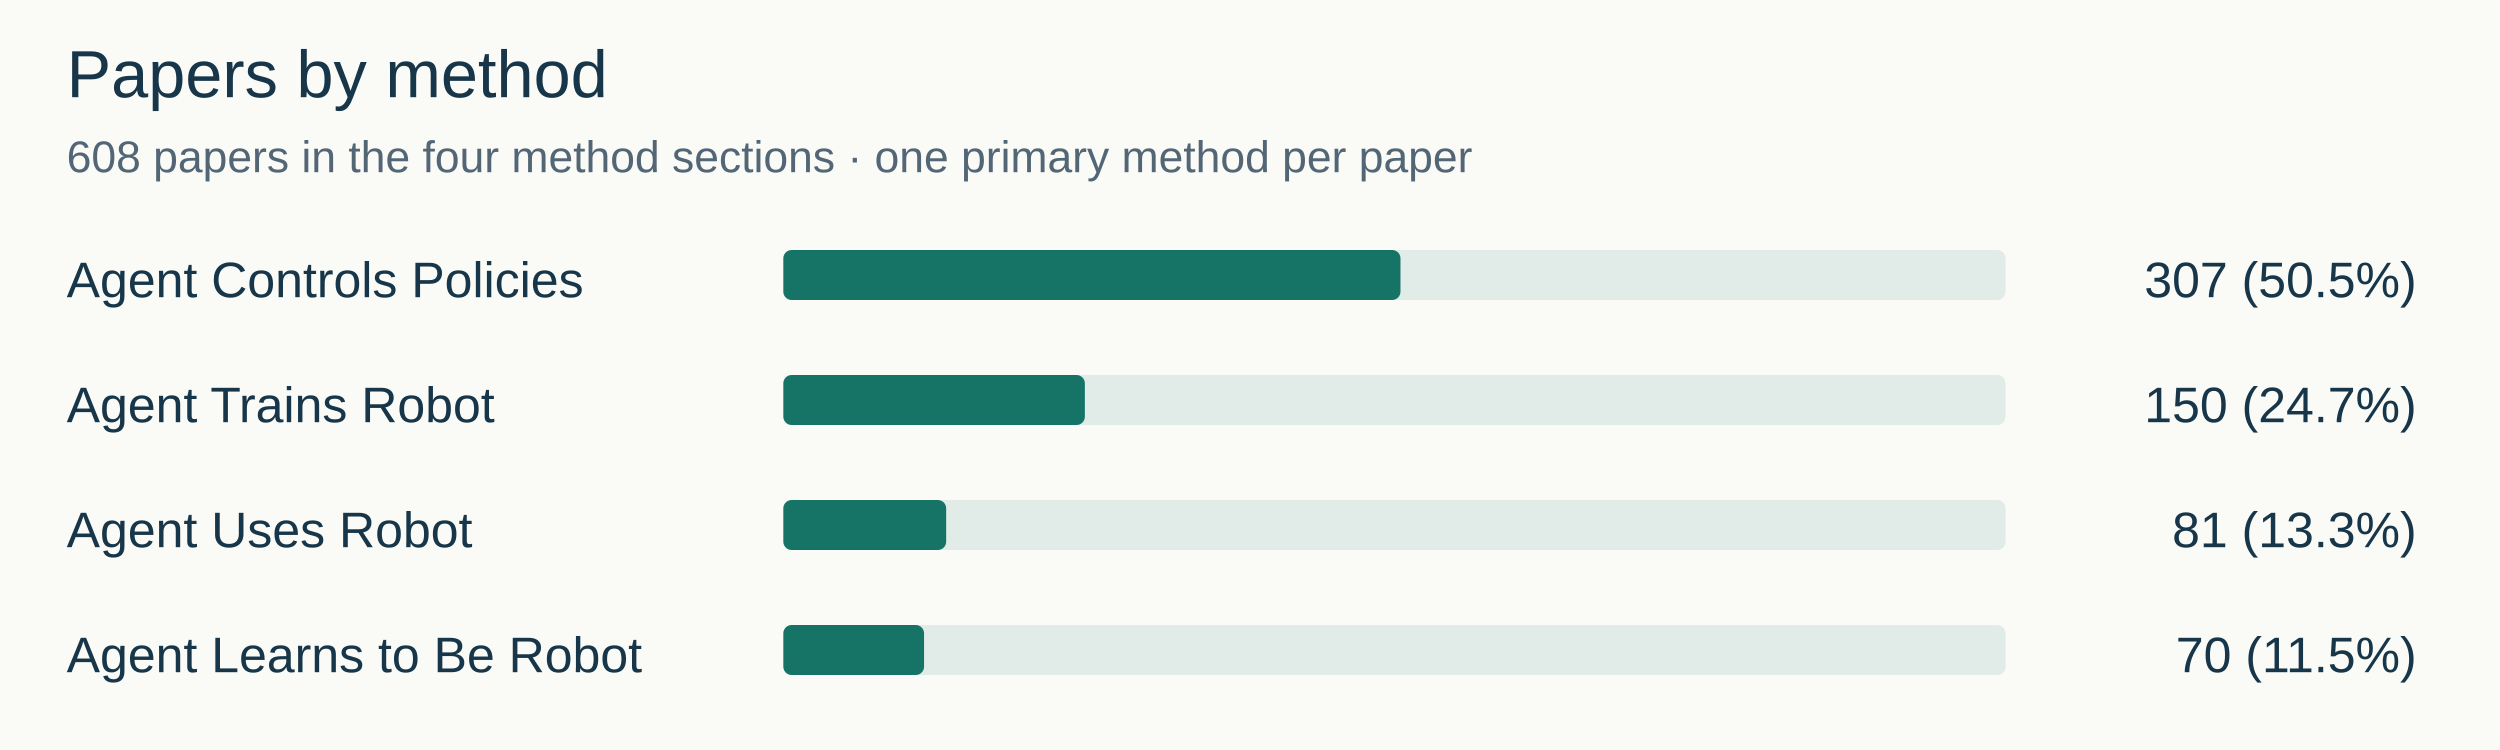
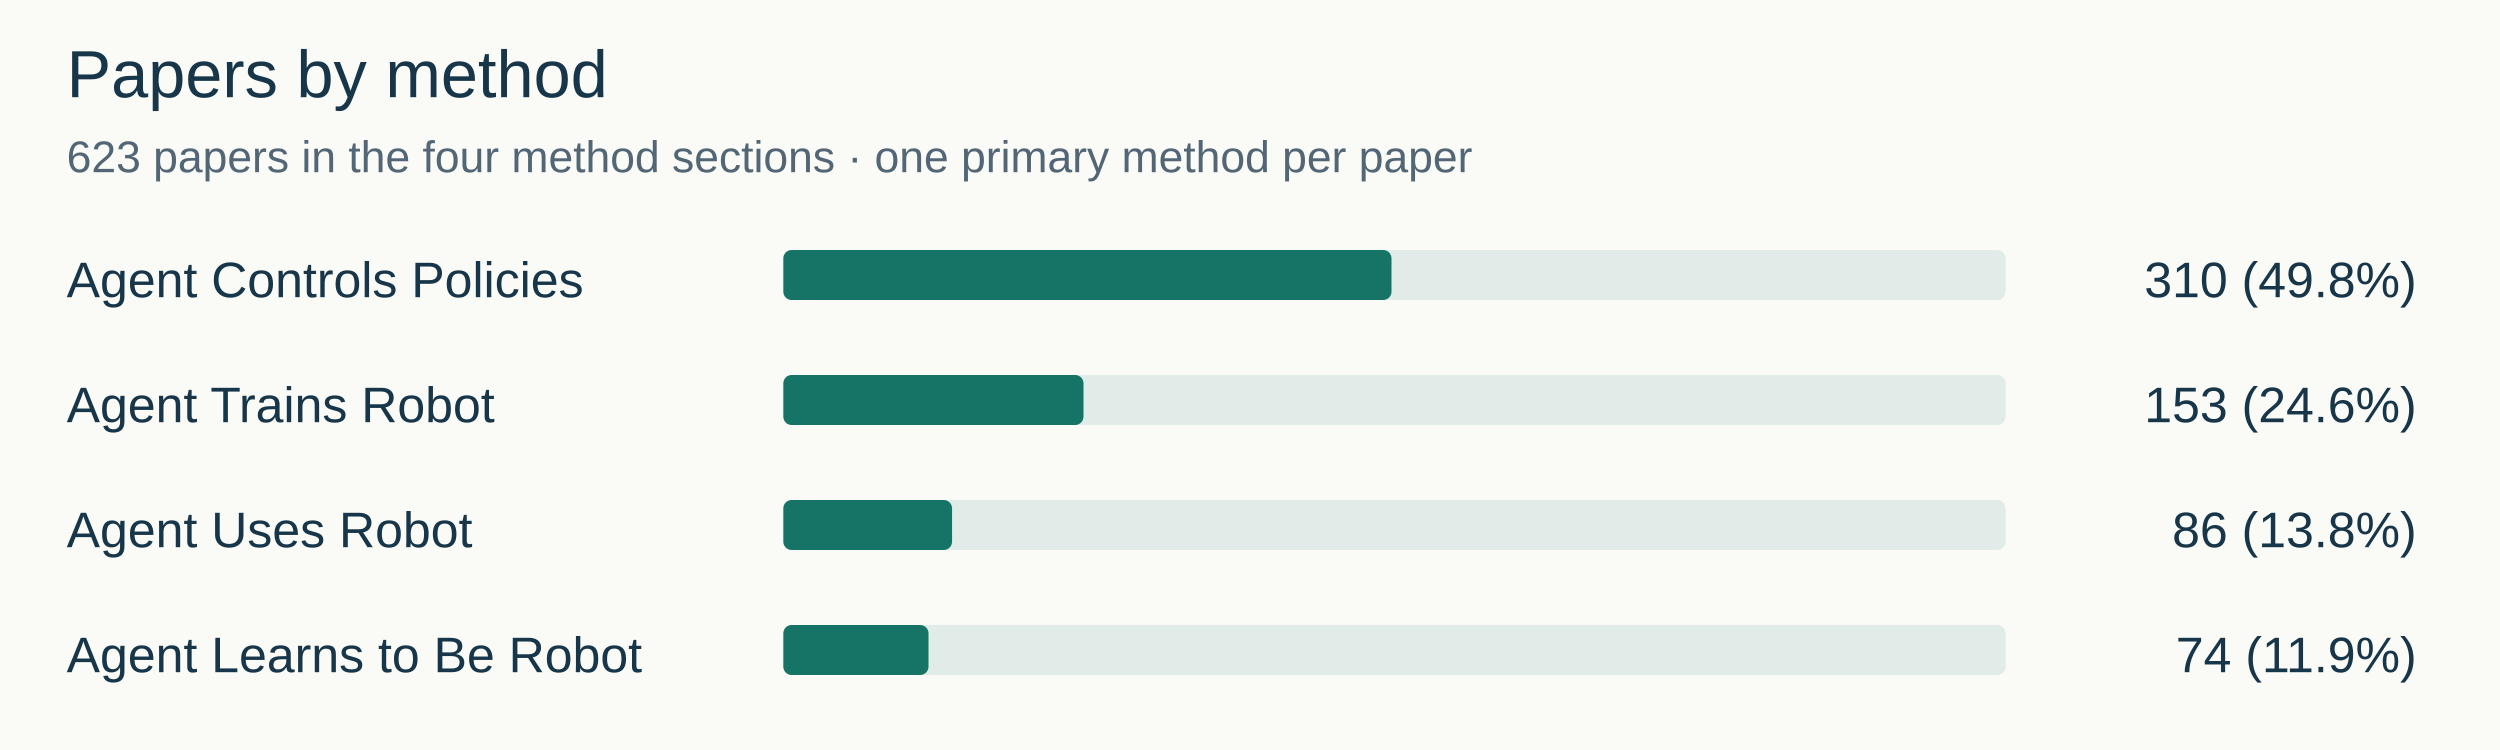
<svg xmlns="http://www.w3.org/2000/svg" width="900" height="270" viewBox="0 0 900 270" font-family="Arial,sans-serif">
  <rect width="900" height="270" fill="#fafbf7" />
  <text x="24" y="35" font-size="24" fill="#183649" text-anchor="start">Papers by method</text>
-   <text x="24" y="62" font-size="16" fill="#526675" text-anchor="start">608 papers in the four method sections · one primary method per paper</text>
+   <text x="24" y="62" font-size="16" fill="#526675" text-anchor="start">623 papers in the four method sections · one primary method per paper</text>
  <text x="24" y="107" font-size="18" fill="#183649" text-anchor="start">Agent Controls Policies</text>
  <rect x="282" y="90" width="440" height="18" rx="3" fill="#e1ebe7" />
-   <rect x="282" y="90" width="222.17" height="18" rx="3" fill="#167466" />
-   <text x="870" y="107" font-size="18" fill="#183649" text-anchor="end">307  (50.5%)</text>
+   <rect x="282" y="90" width="218.94" height="18" rx="3" fill="#167466" />
+   <text x="870" y="107" font-size="18" fill="#183649" text-anchor="end">310  (49.8%)</text>
  <text x="24" y="152" font-size="18" fill="#183649" text-anchor="start">Agent Trains Robot</text>
  <rect x="282" y="135" width="440" height="18" rx="3" fill="#e1ebe7" />
-   <rect x="282" y="135" width="108.55" height="18" rx="3" fill="#167466" />
-   <text x="870" y="152" font-size="18" fill="#183649" text-anchor="end">150  (24.7%)</text>
+   <rect x="282" y="135" width="108.06" height="18" rx="3" fill="#167466" />
+   <text x="870" y="152" font-size="18" fill="#183649" text-anchor="end">153  (24.6%)</text>
  <text x="24" y="197" font-size="18" fill="#183649" text-anchor="start">Agent Uses Robot</text>
  <rect x="282" y="180" width="440" height="18" rx="3" fill="#e1ebe7" />
-   <rect x="282" y="180" width="58.62" height="18" rx="3" fill="#167466" />
-   <text x="870" y="197" font-size="18" fill="#183649" text-anchor="end">81  (13.3%)</text>
+   <rect x="282" y="180" width="60.74" height="18" rx="3" fill="#167466" />
+   <text x="870" y="197" font-size="18" fill="#183649" text-anchor="end">86  (13.8%)</text>
  <text x="24" y="242" font-size="18" fill="#183649" text-anchor="start">Agent Learns to Be Robot</text>
  <rect x="282" y="225" width="440" height="18" rx="3" fill="#e1ebe7" />
-   <rect x="282" y="225" width="50.66" height="18" rx="3" fill="#167466" />
-   <text x="870" y="242" font-size="18" fill="#183649" text-anchor="end">70  (11.5%)</text>
+   <rect x="282" y="225" width="52.26" height="18" rx="3" fill="#167466" />
+   <text x="870" y="242" font-size="18" fill="#183649" text-anchor="end">74  (11.9%)</text>
</svg>
